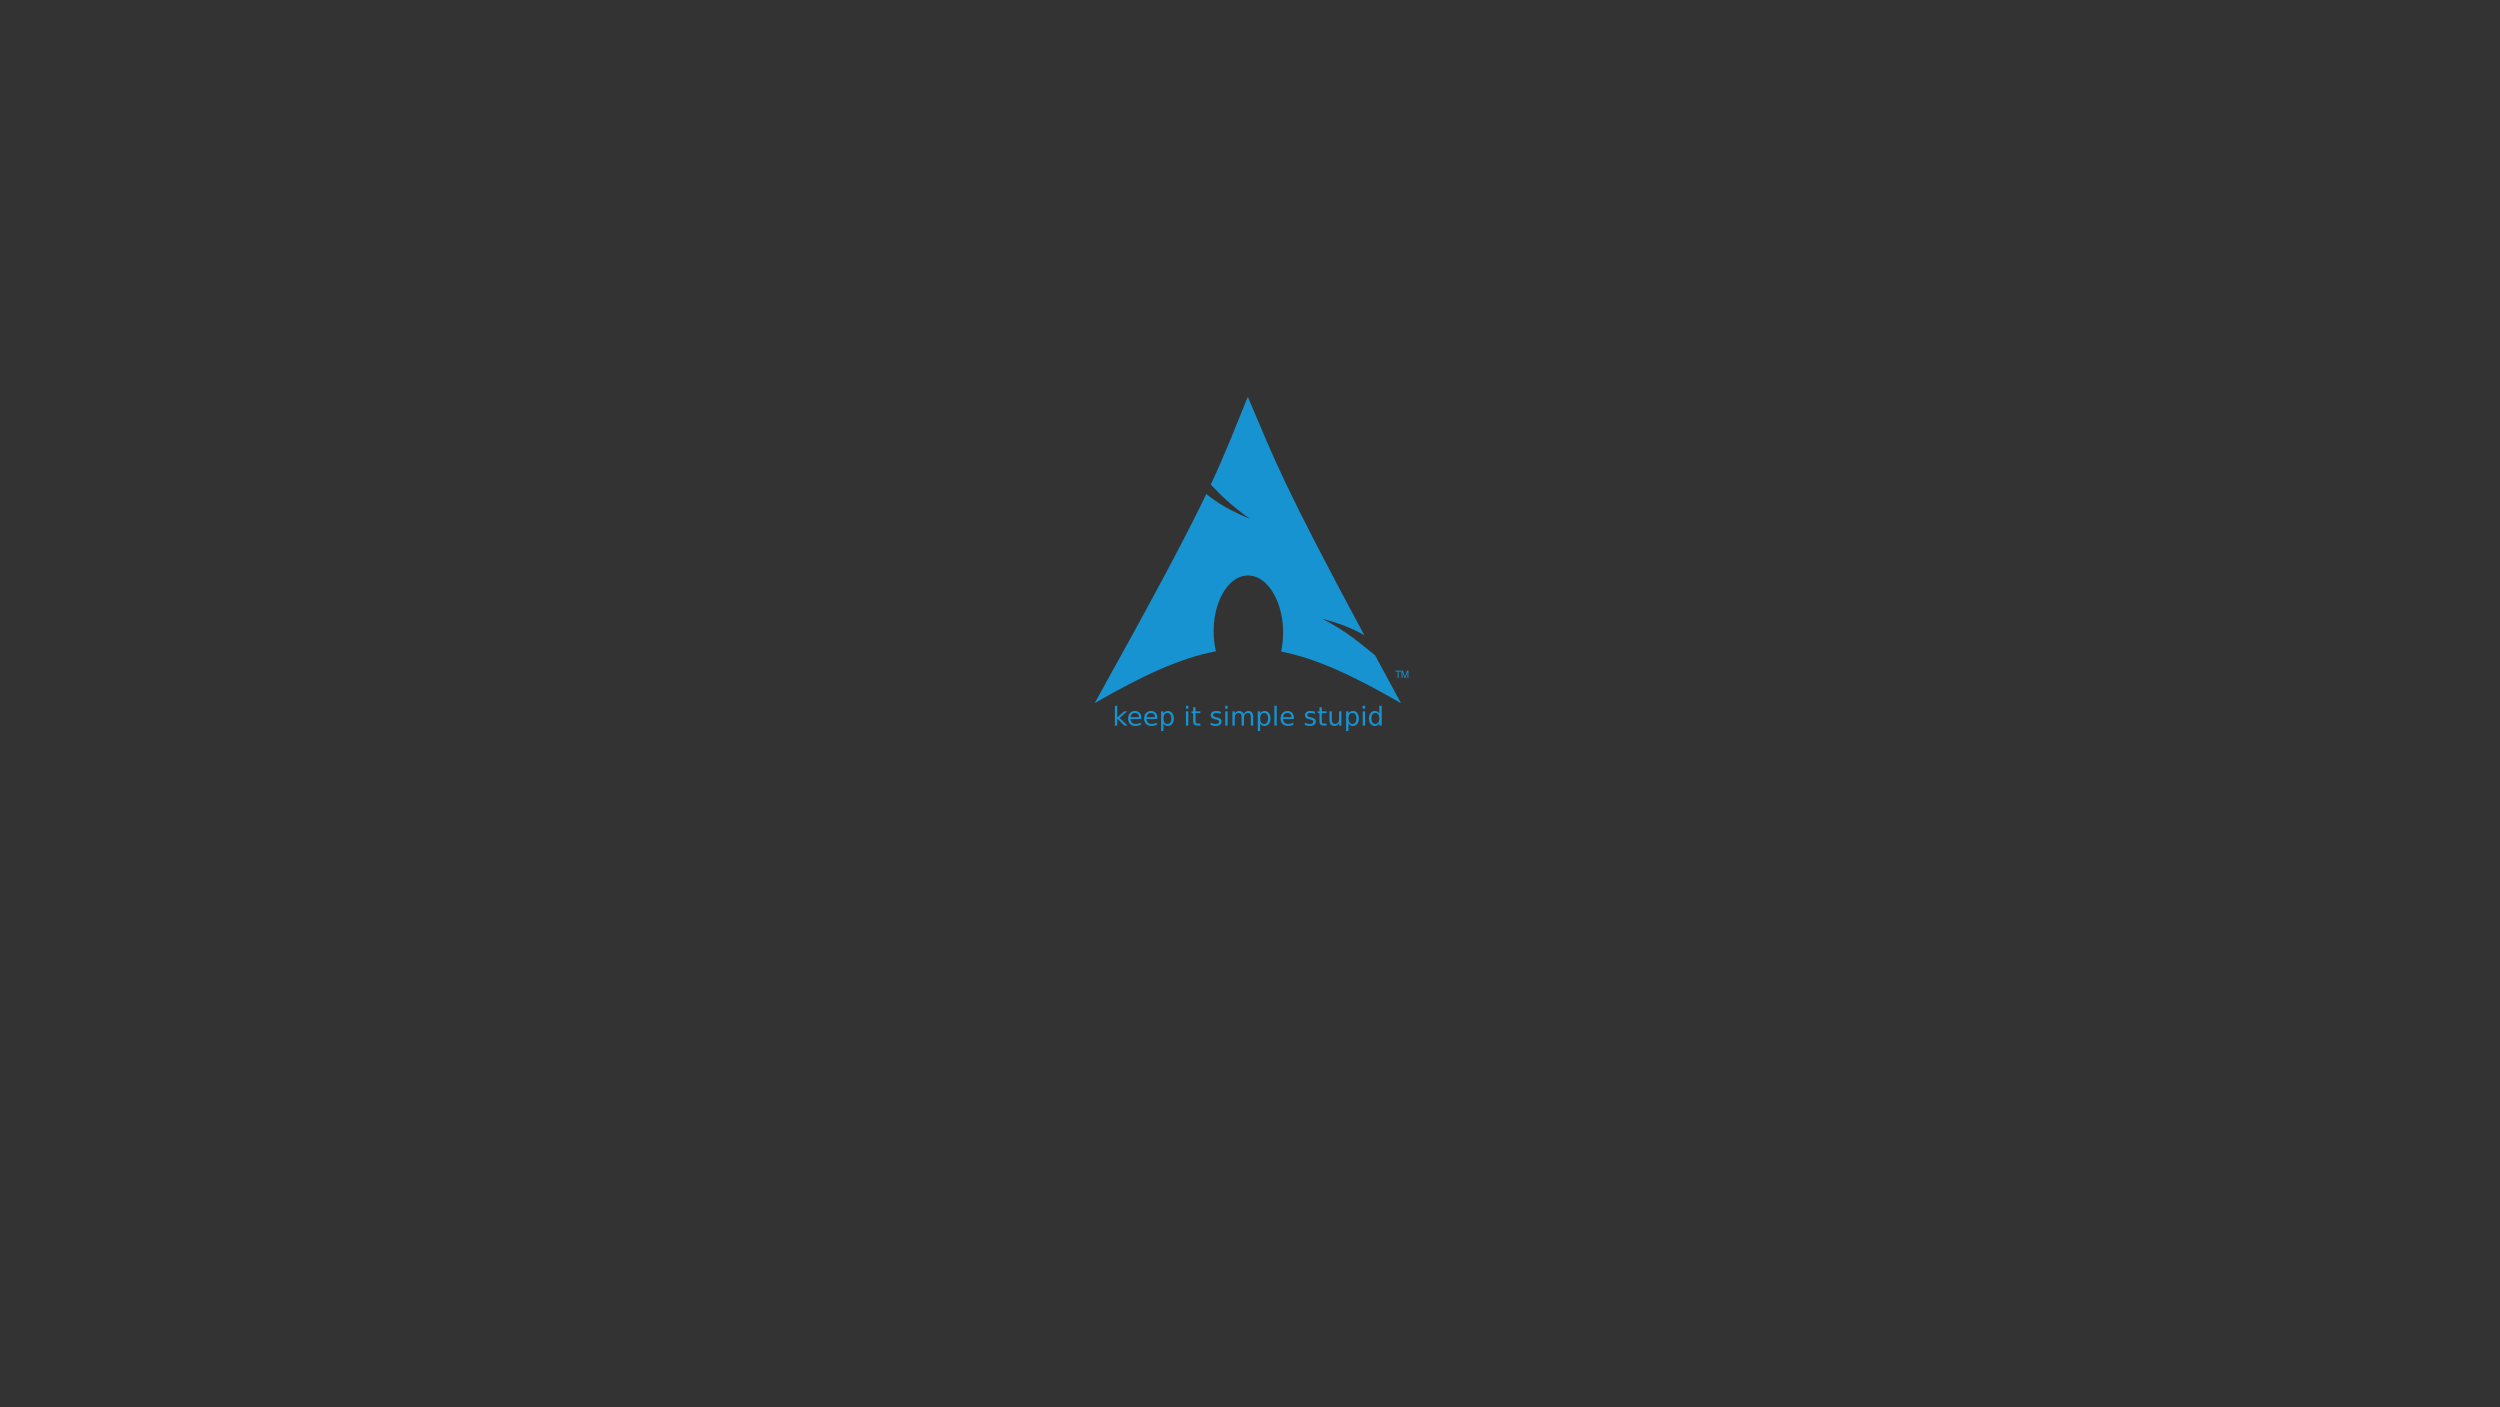
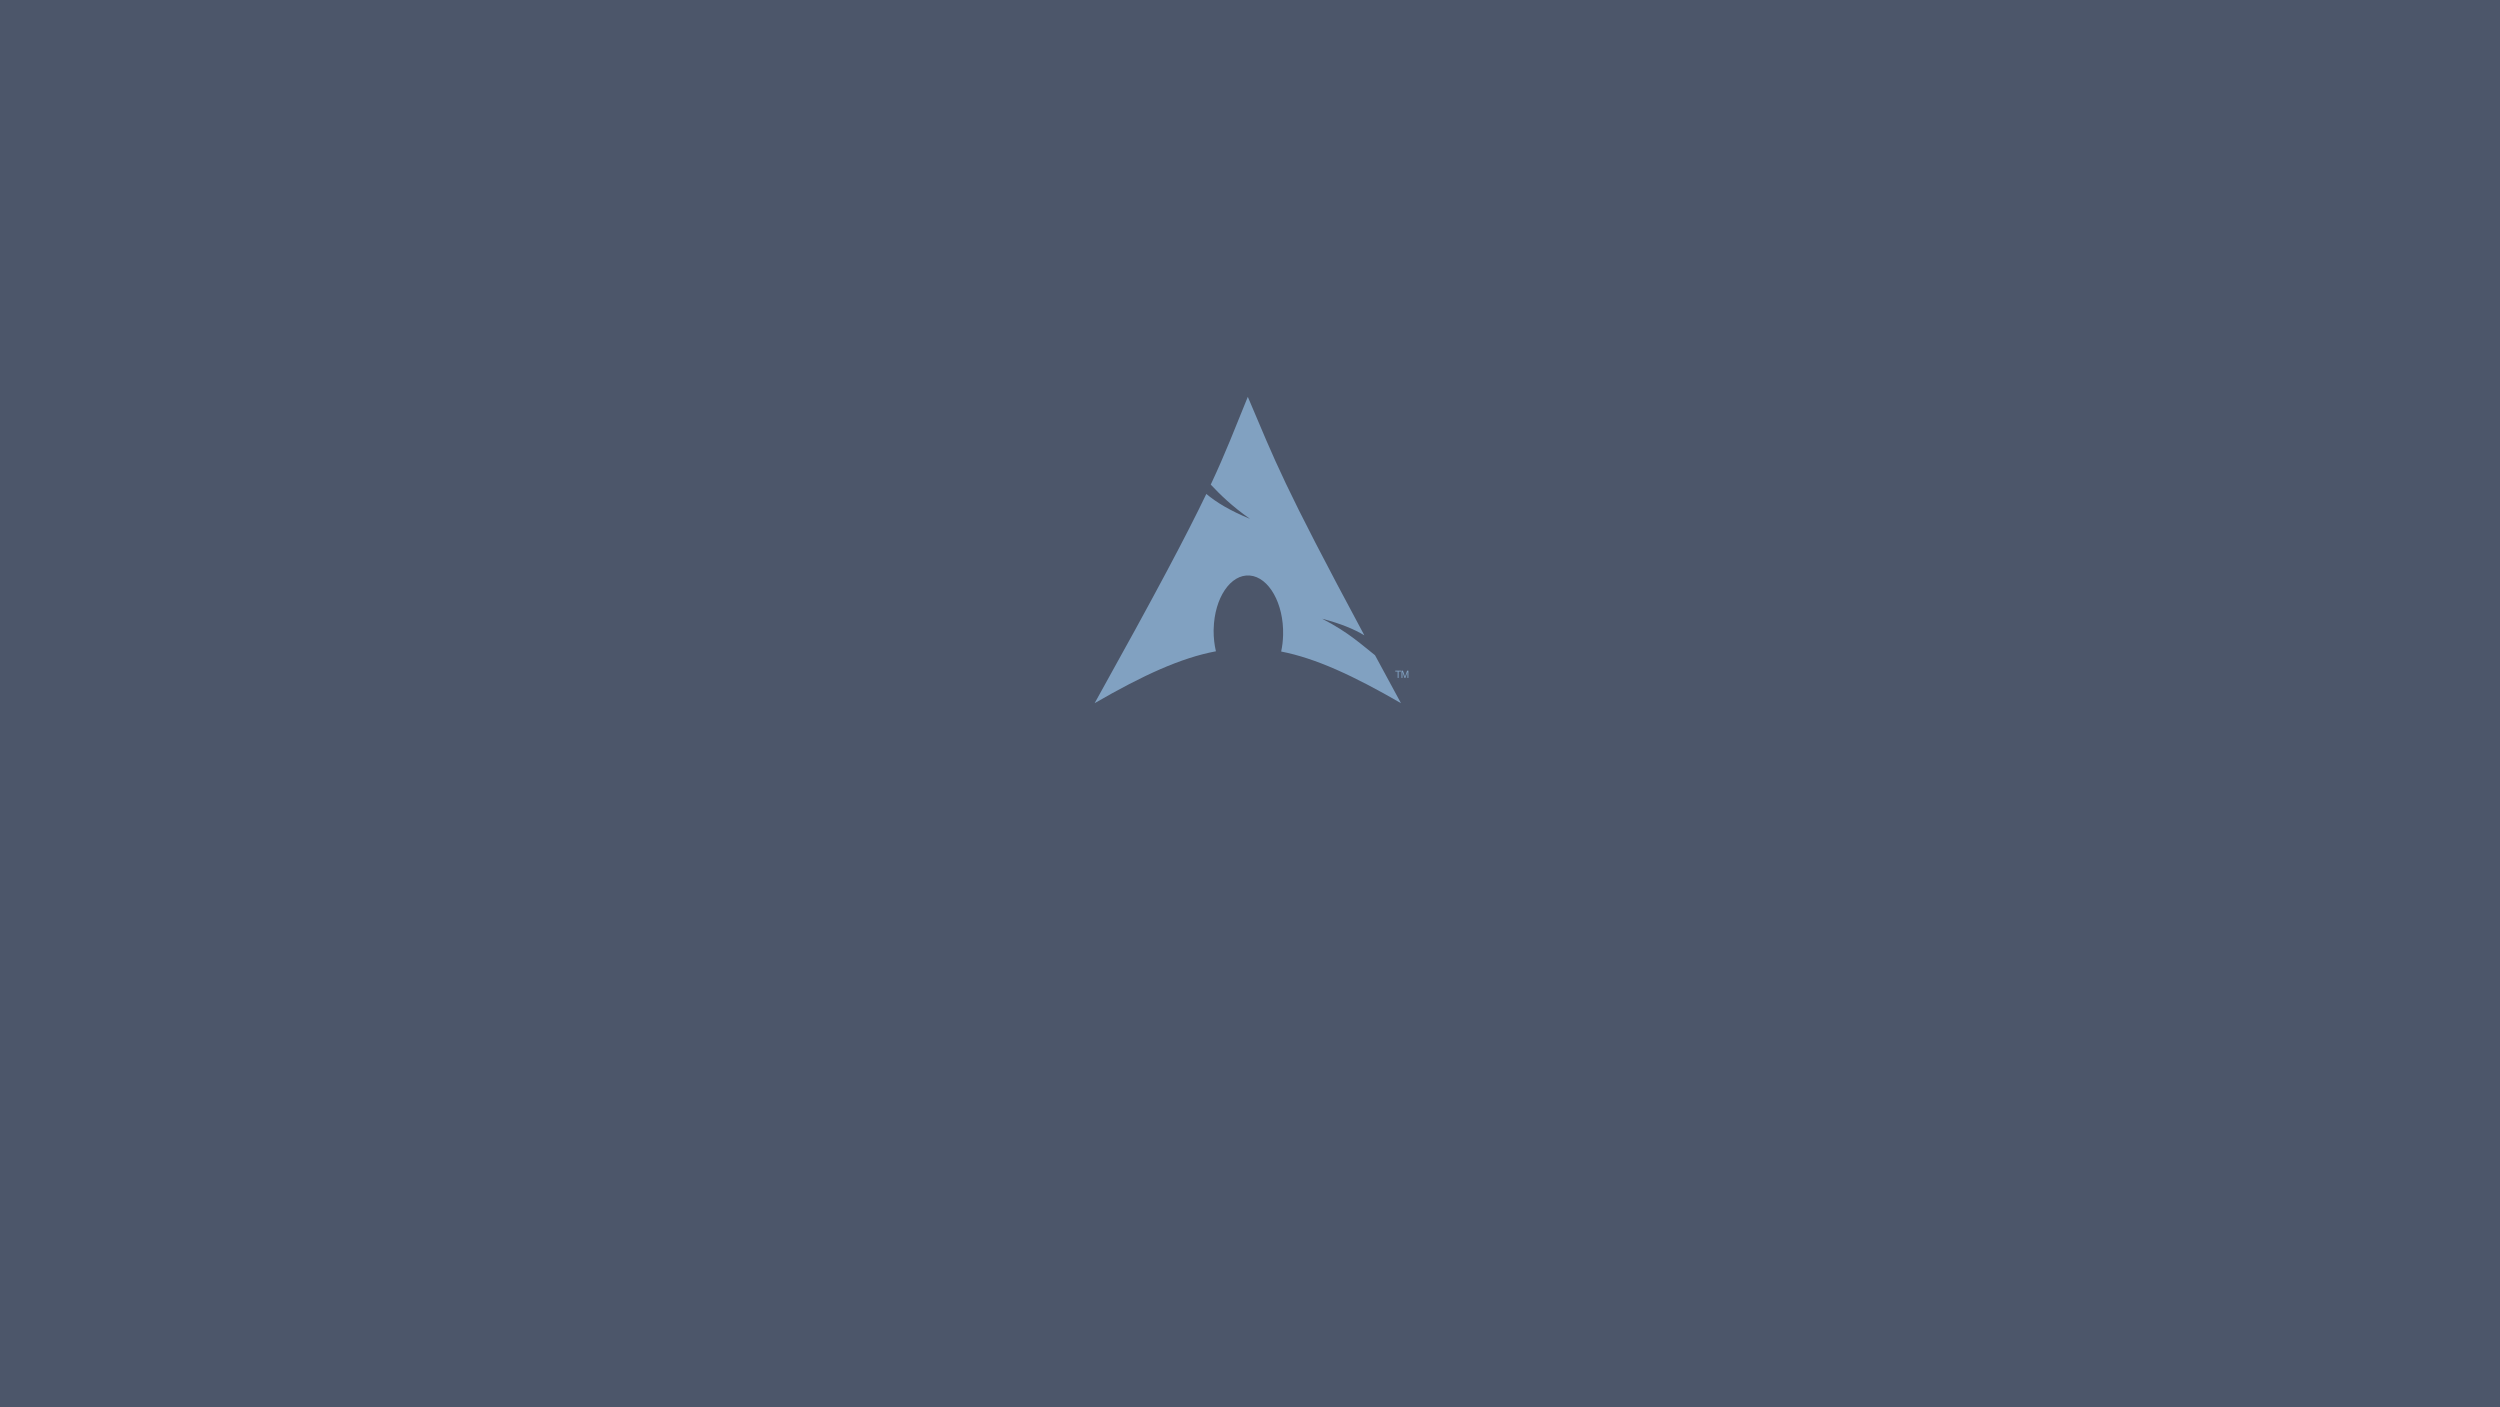
<svg xmlns="http://www.w3.org/2000/svg" height="2160" width="3840" version="1.1" viewBox="0 0 3840 2160" id="svg3805">
  <defs id="defs3809" />
  <g id="layer1" transform="translate(0,1894)">
-     <rect id="rect3840" width="3867.66" height="2183.102" x="-5.248" y="-1901.359" style="fill:#333333" />
+     <rect id="rect3840" width="3867.66" height="2183.102" x="-5.248" y="-1901.359" style="fill:#4c566a" />
  </g>
  <g id="layer2" style="display:inline">
-     <path d="m 1916.643,609.533 c -20.96,51.351 -33.603,84.985 -56.929,134.809 14.316,15.157 31.858,32.721 60.347,52.656 -30.64,-12.61 -51.504,-25.178 -67.134,-38.316 -29.851,62.276 -76.671,150.898 -171.555,321.38 74.57,-43.044 132.407,-69.548 186.277,-79.682 -2.318,-9.942 -3.609,-20.745 -3.513,-31.978 l 0.072,-2.318 c 1.171,-47.776 26.051,-84.557 55.495,-82.072 29.445,2.486 52.34,43.33 51.146,91.106 -0.215,8.986 -1.219,17.614 -2.987,25.621 53.273,10.444 110.513,36.877 184.028,79.323 -14.507,-26.696 -27.509,-50.715 -39.865,-73.635 -19.478,-15.105 -39.745,-34.75 -81.188,-56.021 28.465,7.409 48.923,15.917 64.816,25.477 C 1969.94,741.813 1959.735,710.715 1916.643,609.547 Z m 230.155,431.773 v -9.847 h -3.657 v -1.314 h 8.795 v 1.314 h -3.68 v 9.847 z m 5.903,0 v -11.161 h 2.199 l 2.629,7.911 c 0.239,0.741 0.406,1.291 0.526,1.649 0.119,-0.406 0.335,-0.98 0.598,-1.769 l 2.653,-7.791 h 1.96 v 11.161 h -1.386 v -9.345 l -3.25,9.345 h -1.315 l -3.203,-9.512 v 9.512 z" id="path3801" style="fill:#1793d1;stroke-width:2.39" />
-     <text xml:space="preserve" style="font-style:normal;font-variant:normal;font-weight:normal;font-stretch:normal;font-size:40px;line-height:1.25;font-family:'Noto Sans Limbu';-inkscape-font-specification:'Noto Sans Limbu';letter-spacing:0px;word-spacing:0px;fill:#1793d1;fill-opacity:1;stroke:none" x="1708.816" y="1114.486" id="text3844">
-       <tspan id="tspan3842" x="1708.816" y="1114.486" style="font-style:normal;font-variant:normal;font-weight:normal;font-stretch:normal;font-family:'DejaVu Sans';-inkscape-font-specification:'DejaVu Sans';fill:#1793d1;fill-opacity:1">keep it simple stupid</tspan>
-     </text>
+     <path d="m 1916.643,609.533 c -20.96,51.351 -33.603,84.985 -56.929,134.809 14.316,15.157 31.858,32.721 60.347,52.656 -30.64,-12.61 -51.504,-25.178 -67.134,-38.316 -29.851,62.276 -76.671,150.898 -171.555,321.38 74.57,-43.044 132.407,-69.548 186.277,-79.682 -2.318,-9.942 -3.609,-20.745 -3.513,-31.978 l 0.072,-2.318 c 1.171,-47.776 26.051,-84.557 55.495,-82.072 29.445,2.486 52.34,43.33 51.146,91.106 -0.215,8.986 -1.219,17.614 -2.987,25.621 53.273,10.444 110.513,36.877 184.028,79.323 -14.507,-26.696 -27.509,-50.715 -39.865,-73.635 -19.478,-15.105 -39.745,-34.75 -81.188,-56.021 28.465,7.409 48.923,15.917 64.816,25.477 C 1969.94,741.813 1959.735,710.715 1916.643,609.547 Z m 230.155,431.773 v -9.847 h -3.657 v -1.314 h 8.795 v 1.314 h -3.68 v 9.847 z m 5.903,0 v -11.161 h 2.199 l 2.629,7.911 c 0.239,0.741 0.406,1.291 0.526,1.649 0.119,-0.406 0.335,-0.98 0.598,-1.769 l 2.653,-7.791 h 1.96 v 11.161 h -1.386 v -9.345 l -3.25,9.345 h -1.315 l -3.203,-9.512 v 9.512 z" id="path3801" style="fill:#81a1c1;stroke-width:2.39" />
  </g>
</svg>
